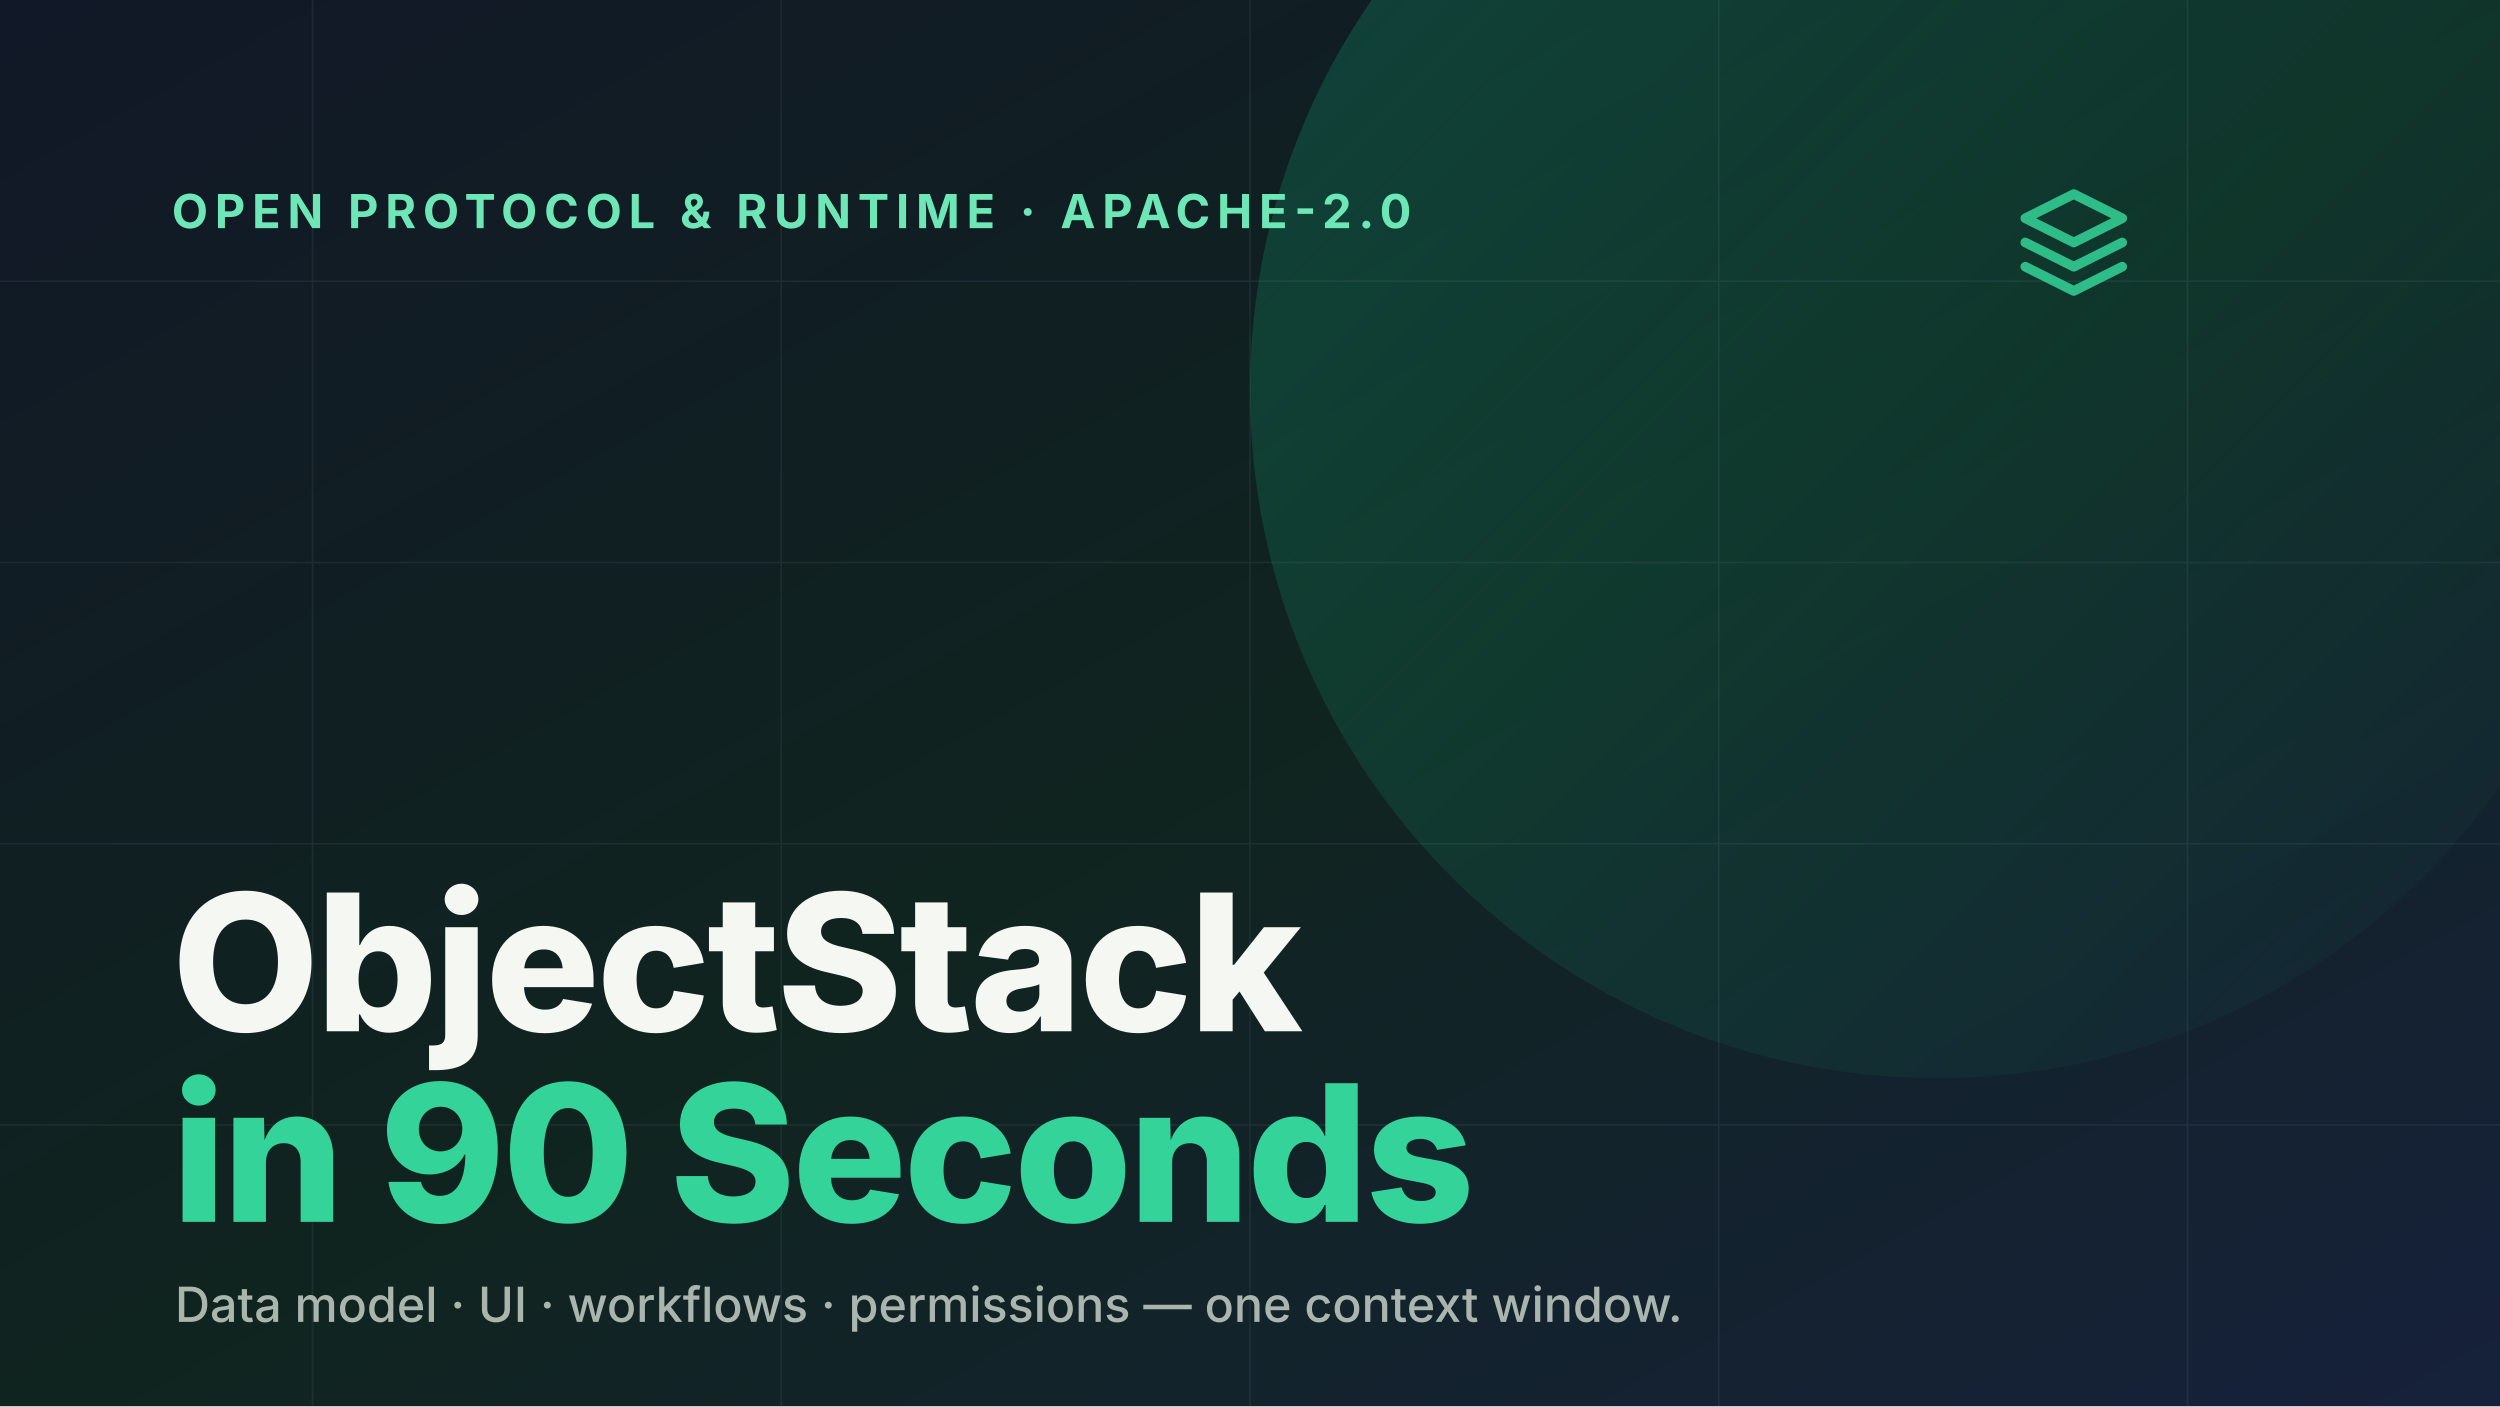
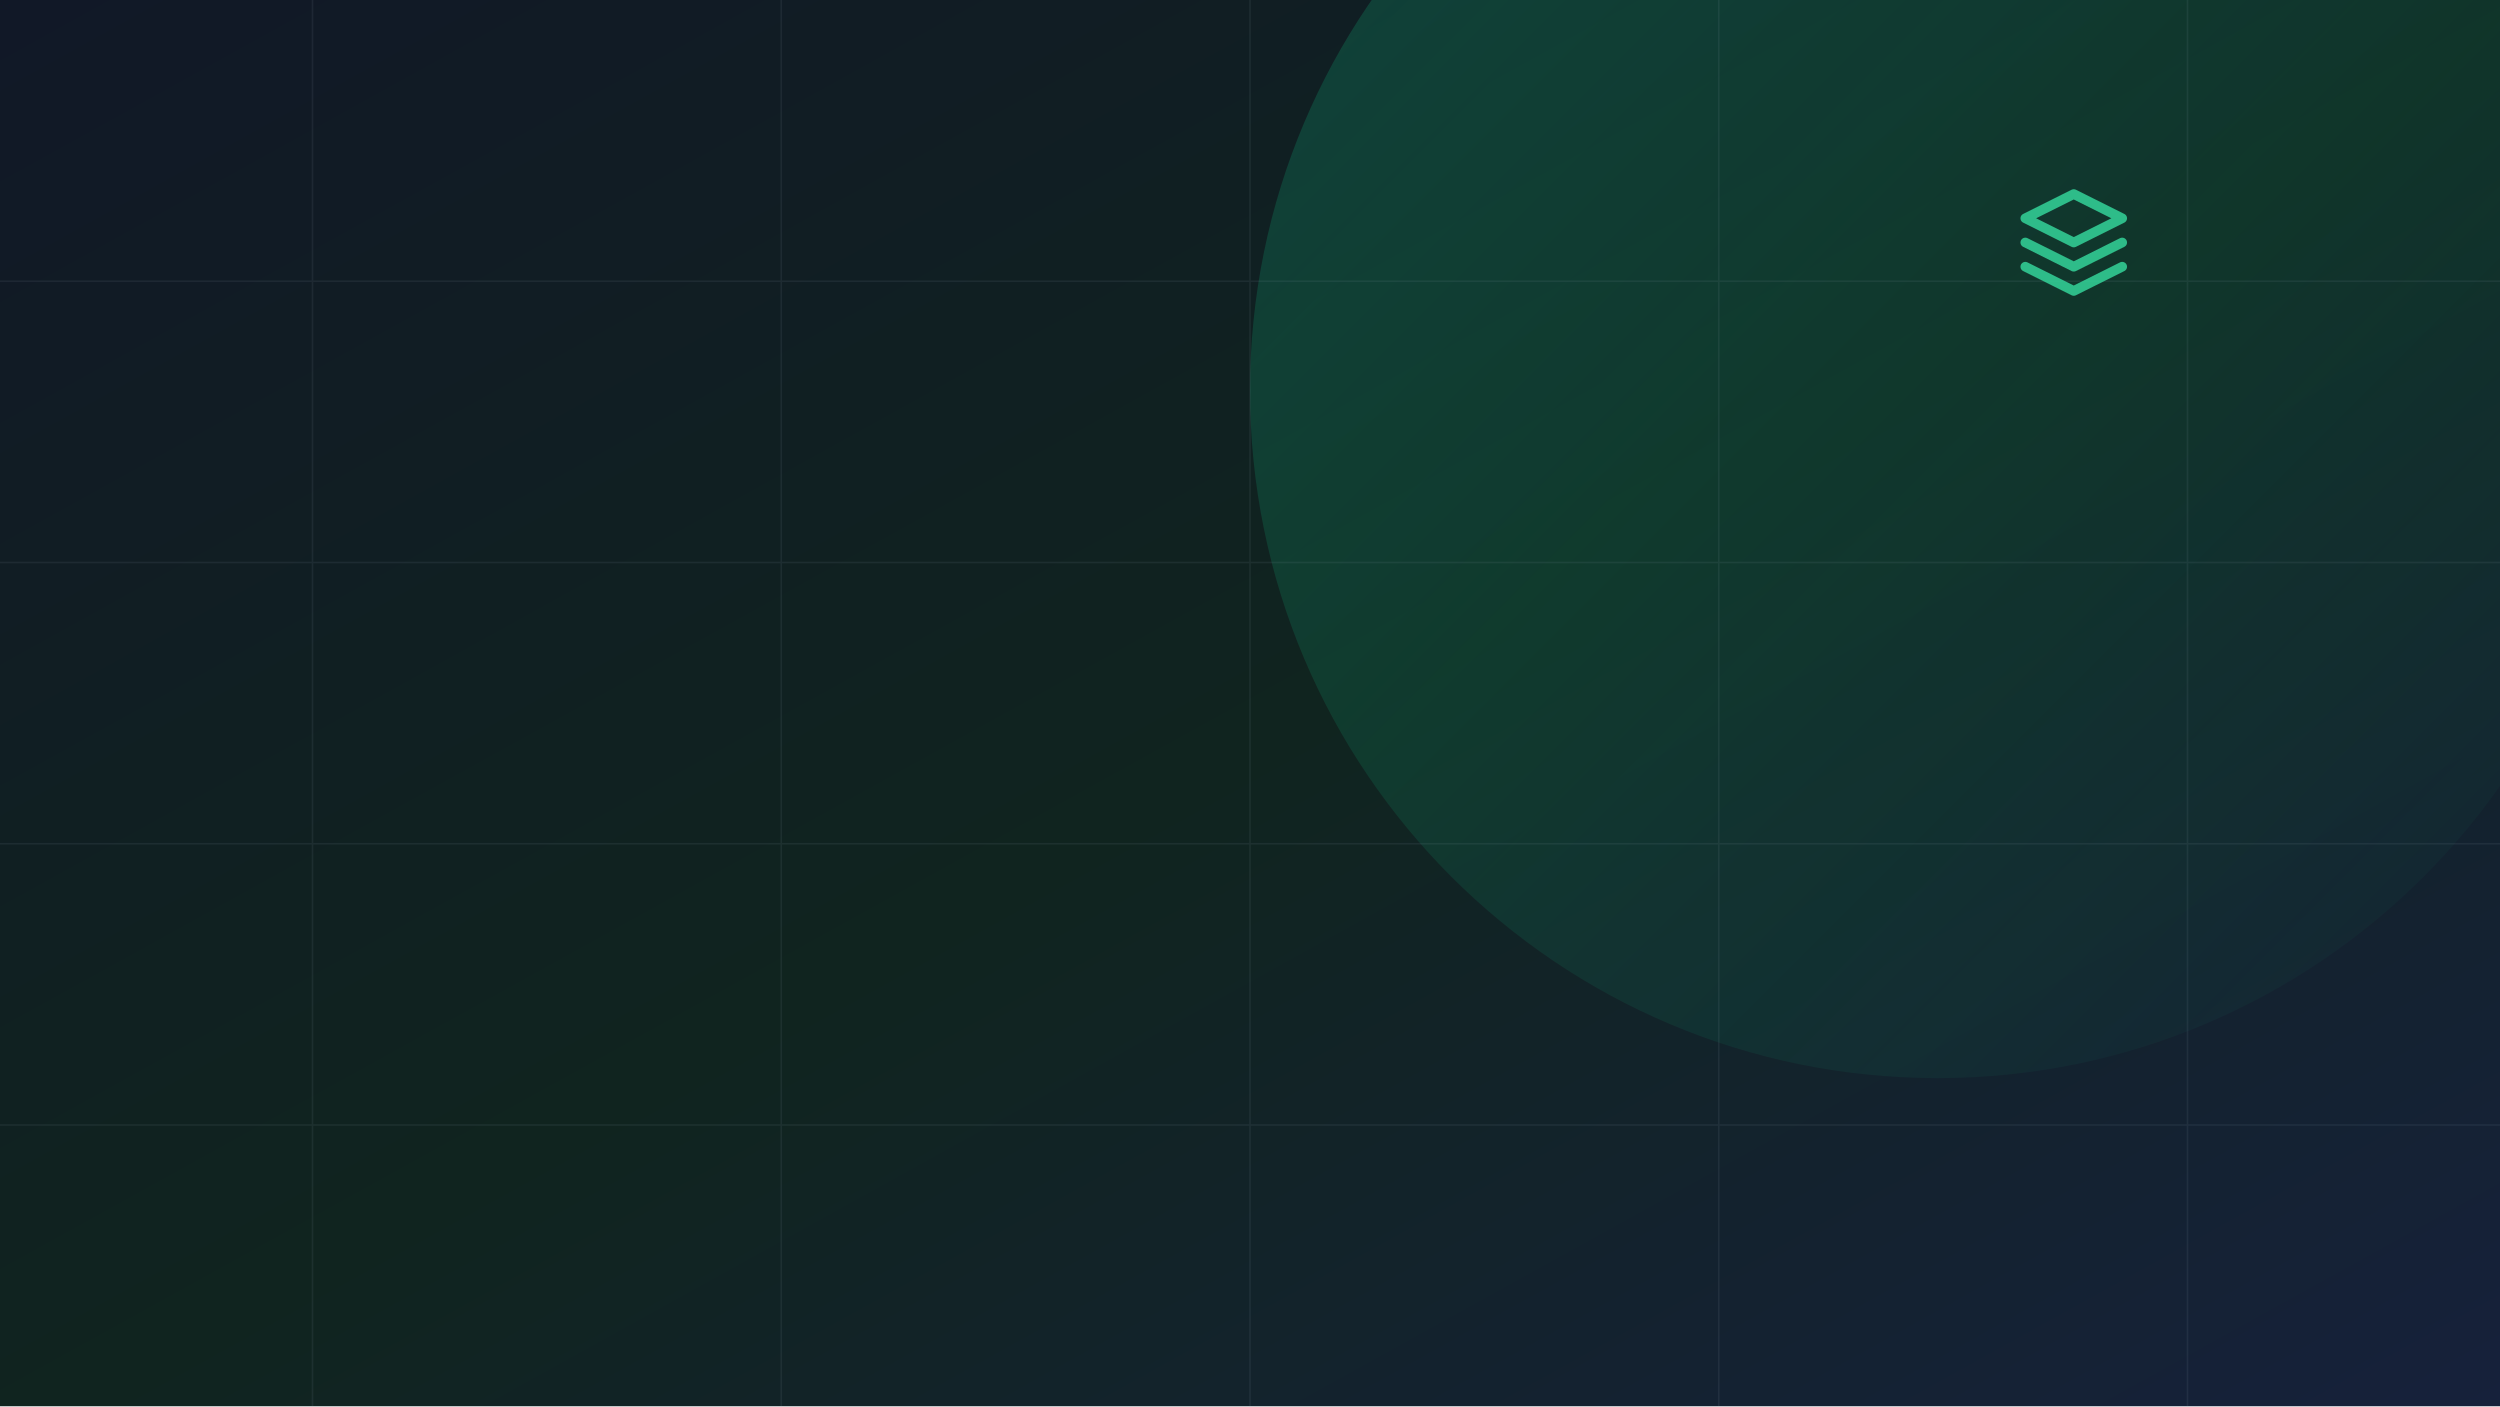
- <svg xmlns="http://www.w3.org/2000/svg" viewBox="0 0 1600 900" width="1600" height="900" role="img" aria-labelledby="poster-title poster-desc">
+ <svg xmlns="http://www.w3.org/2000/svg" viewBox="0 0 1600 900" width="1600" height="900" aria-hidden="true">
  <defs>
    <linearGradient id="poster-bg" x1="0" y1="0" x2="1" y2="1">
      <stop offset="0%" stop-color="#111827" />
      <stop offset="52%" stop-color="#10241f" />
      <stop offset="100%" stop-color="#16213b" />
    </linearGradient>
    <linearGradient id="poster-glow" x1="0" y1="0" x2="1" y2="1">
      <stop offset="0%" stop-color="#10b981" stop-opacity=".26" />
      <stop offset="100%" stop-color="#10b981" stop-opacity="0" />
    </linearGradient>
  </defs>
  <rect width="1600" height="900" fill="url(#poster-bg)" />
  <circle cx="1240" cy="250" r="440" fill="url(#poster-glow)" />
  <g opacity=".1" stroke="#94a3b8" stroke-width="1">
    <path d="M0 180H1600M0 360H1600M0 540H1600M0 720H1600" />
    <path d="M200 0V900M500 0V900M800 0V900M1100 0V900M1400 0V900" />
  </g>
  <g transform="translate(1290 118) scale(3.1)" stroke="#34d399" stroke-width="2" stroke-linecap="round" stroke-linejoin="round" fill="none" opacity=".85">
    <path d="M12 2 2 7l10 5 10-5-10-5Z" />
    <path d="m2 17 10 5 10-5" />
    <path d="m2 12 10 5 10-5" />
  </g>
-   <g font-family="Inter, 'Helvetica Neue', Arial, sans-serif">
-     <text x="110" y="146" fill="#6ee7b7" font-size="30" font-weight="750" letter-spacing="4.4">OPEN PROTOCOL &amp; RUNTIME · APACHE-2.0</text>
-     <text x="110" y="660" fill="#f4f7f2" font-size="122" font-weight="800" letter-spacing="-2">ObjectStack</text>
-     <text x="110" y="782" fill="#34d399" font-size="122" font-weight="800" letter-spacing="-2">in 90 Seconds</text>
-     <text x="112" y="846" fill="#aab6ad" font-size="31" font-weight="500">Data model · UI · workflows · permissions — one context window.</text>
-   </g>
</svg>
